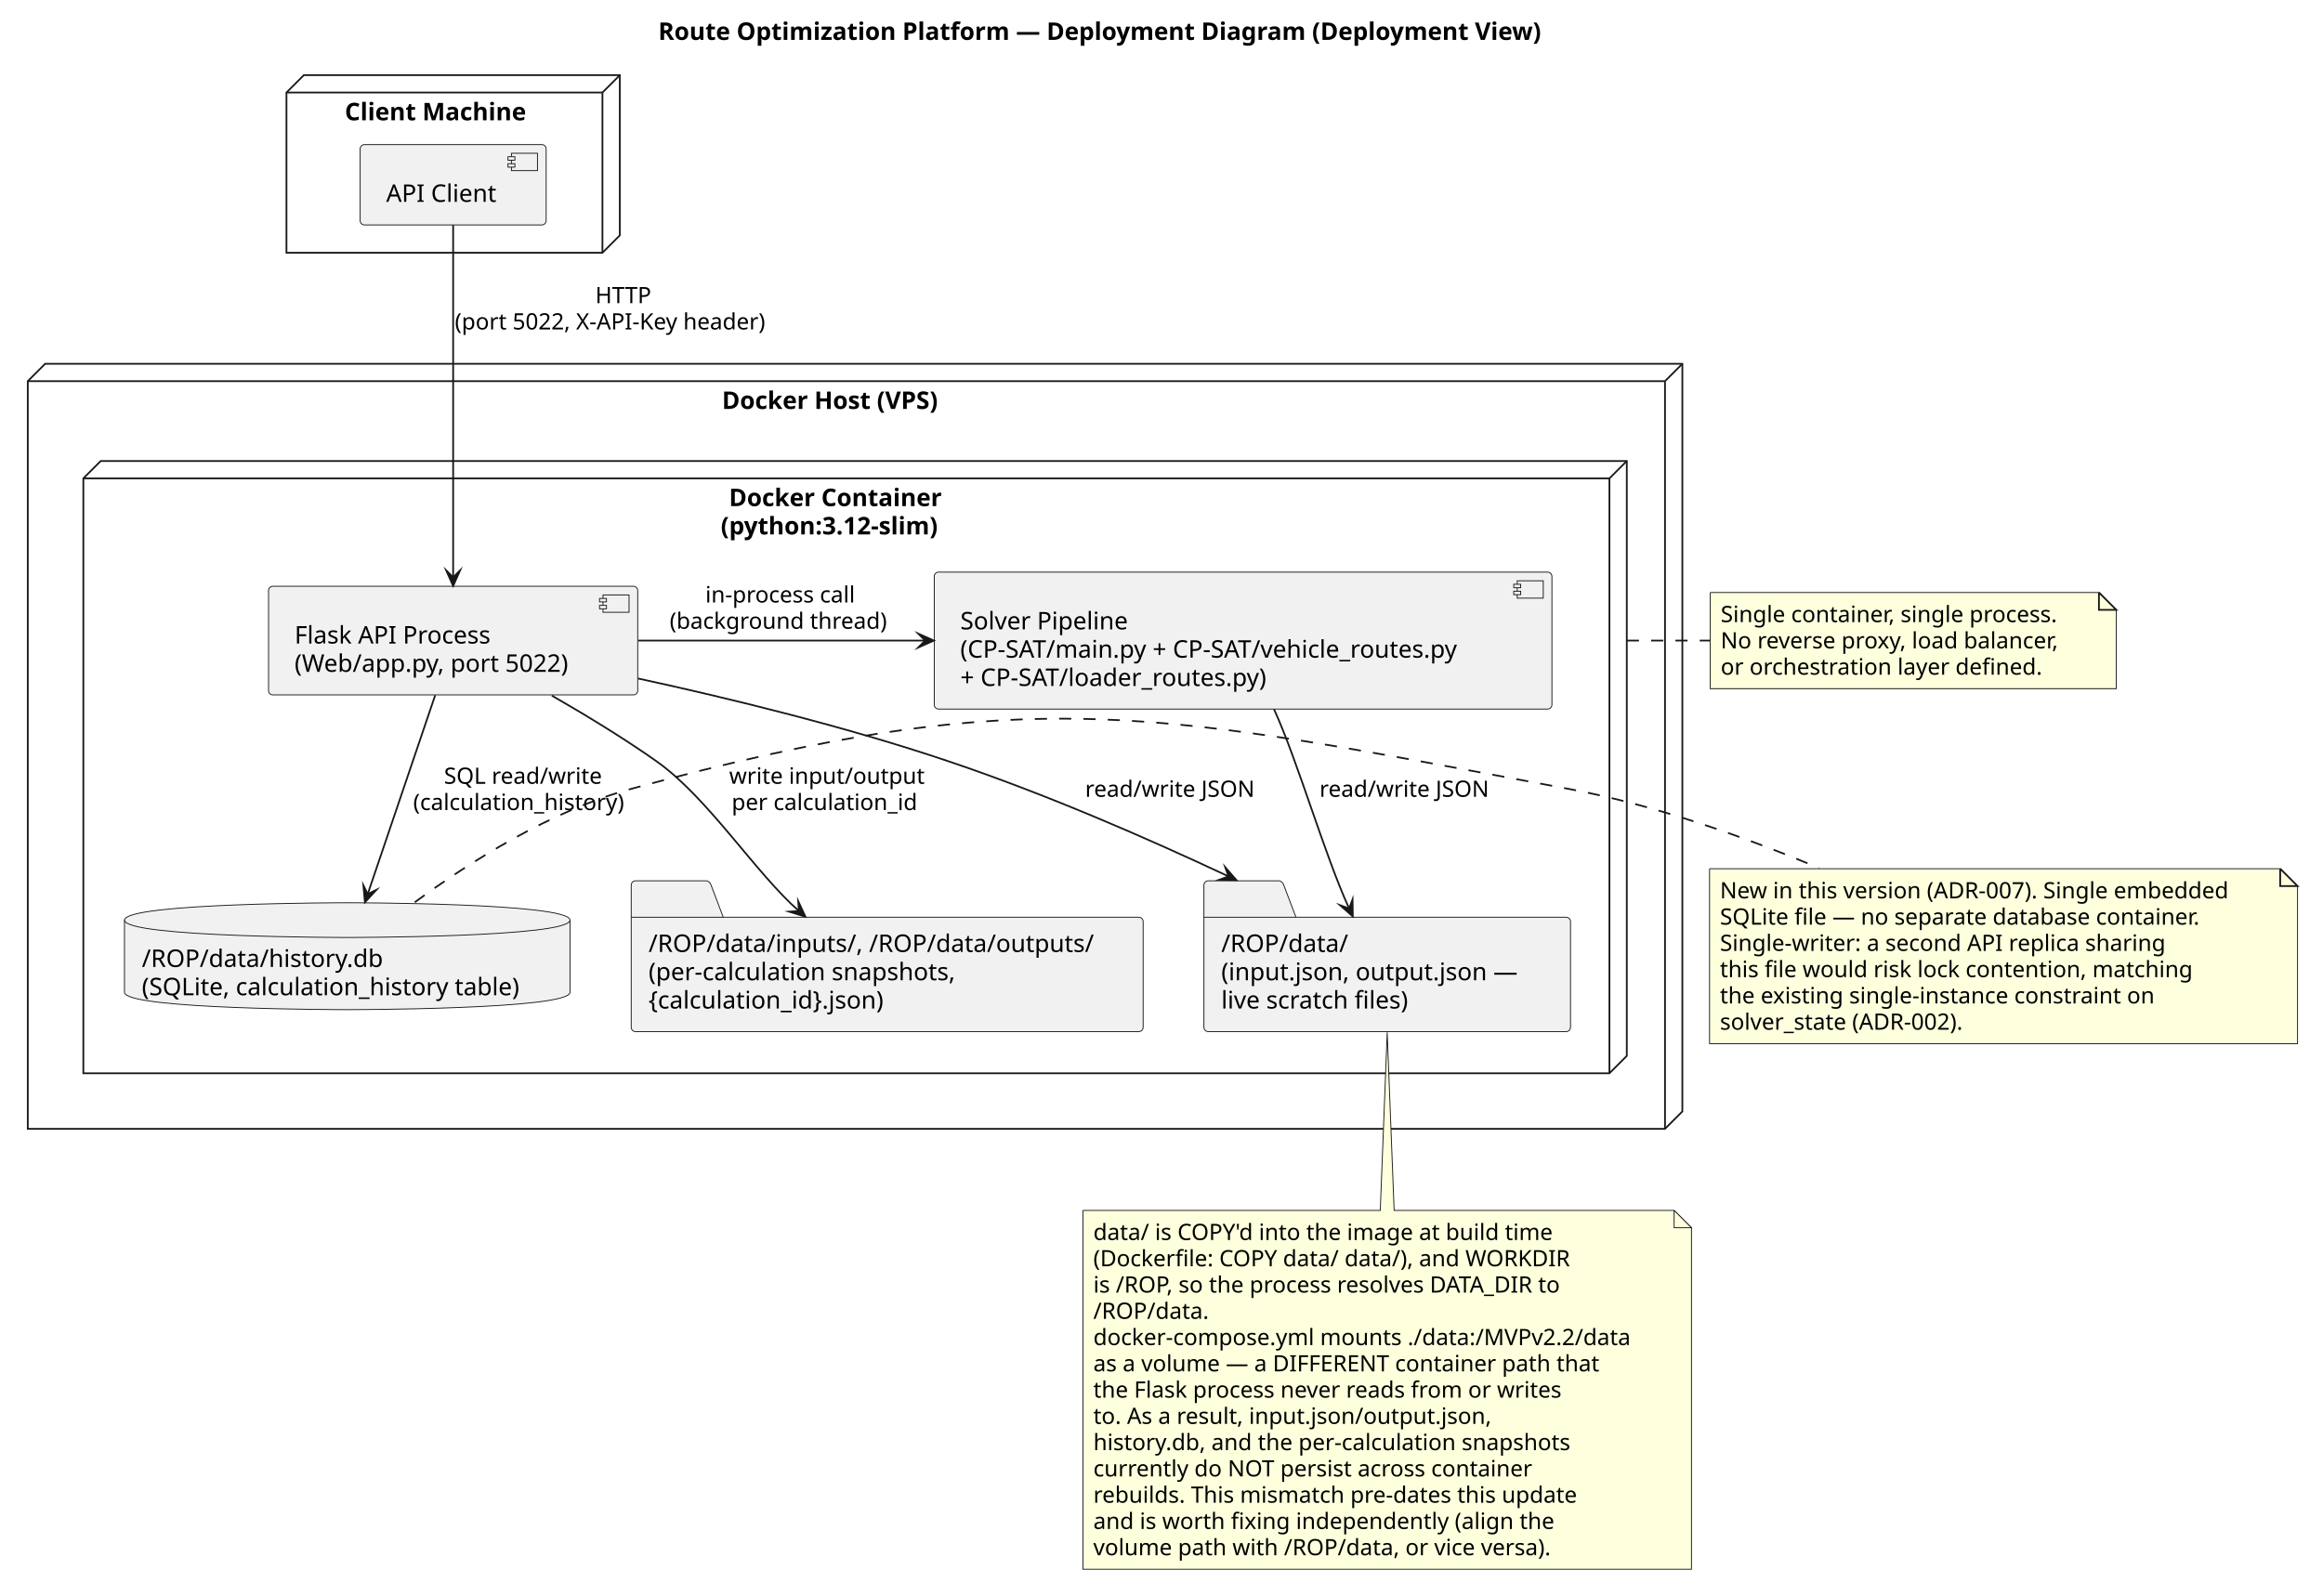
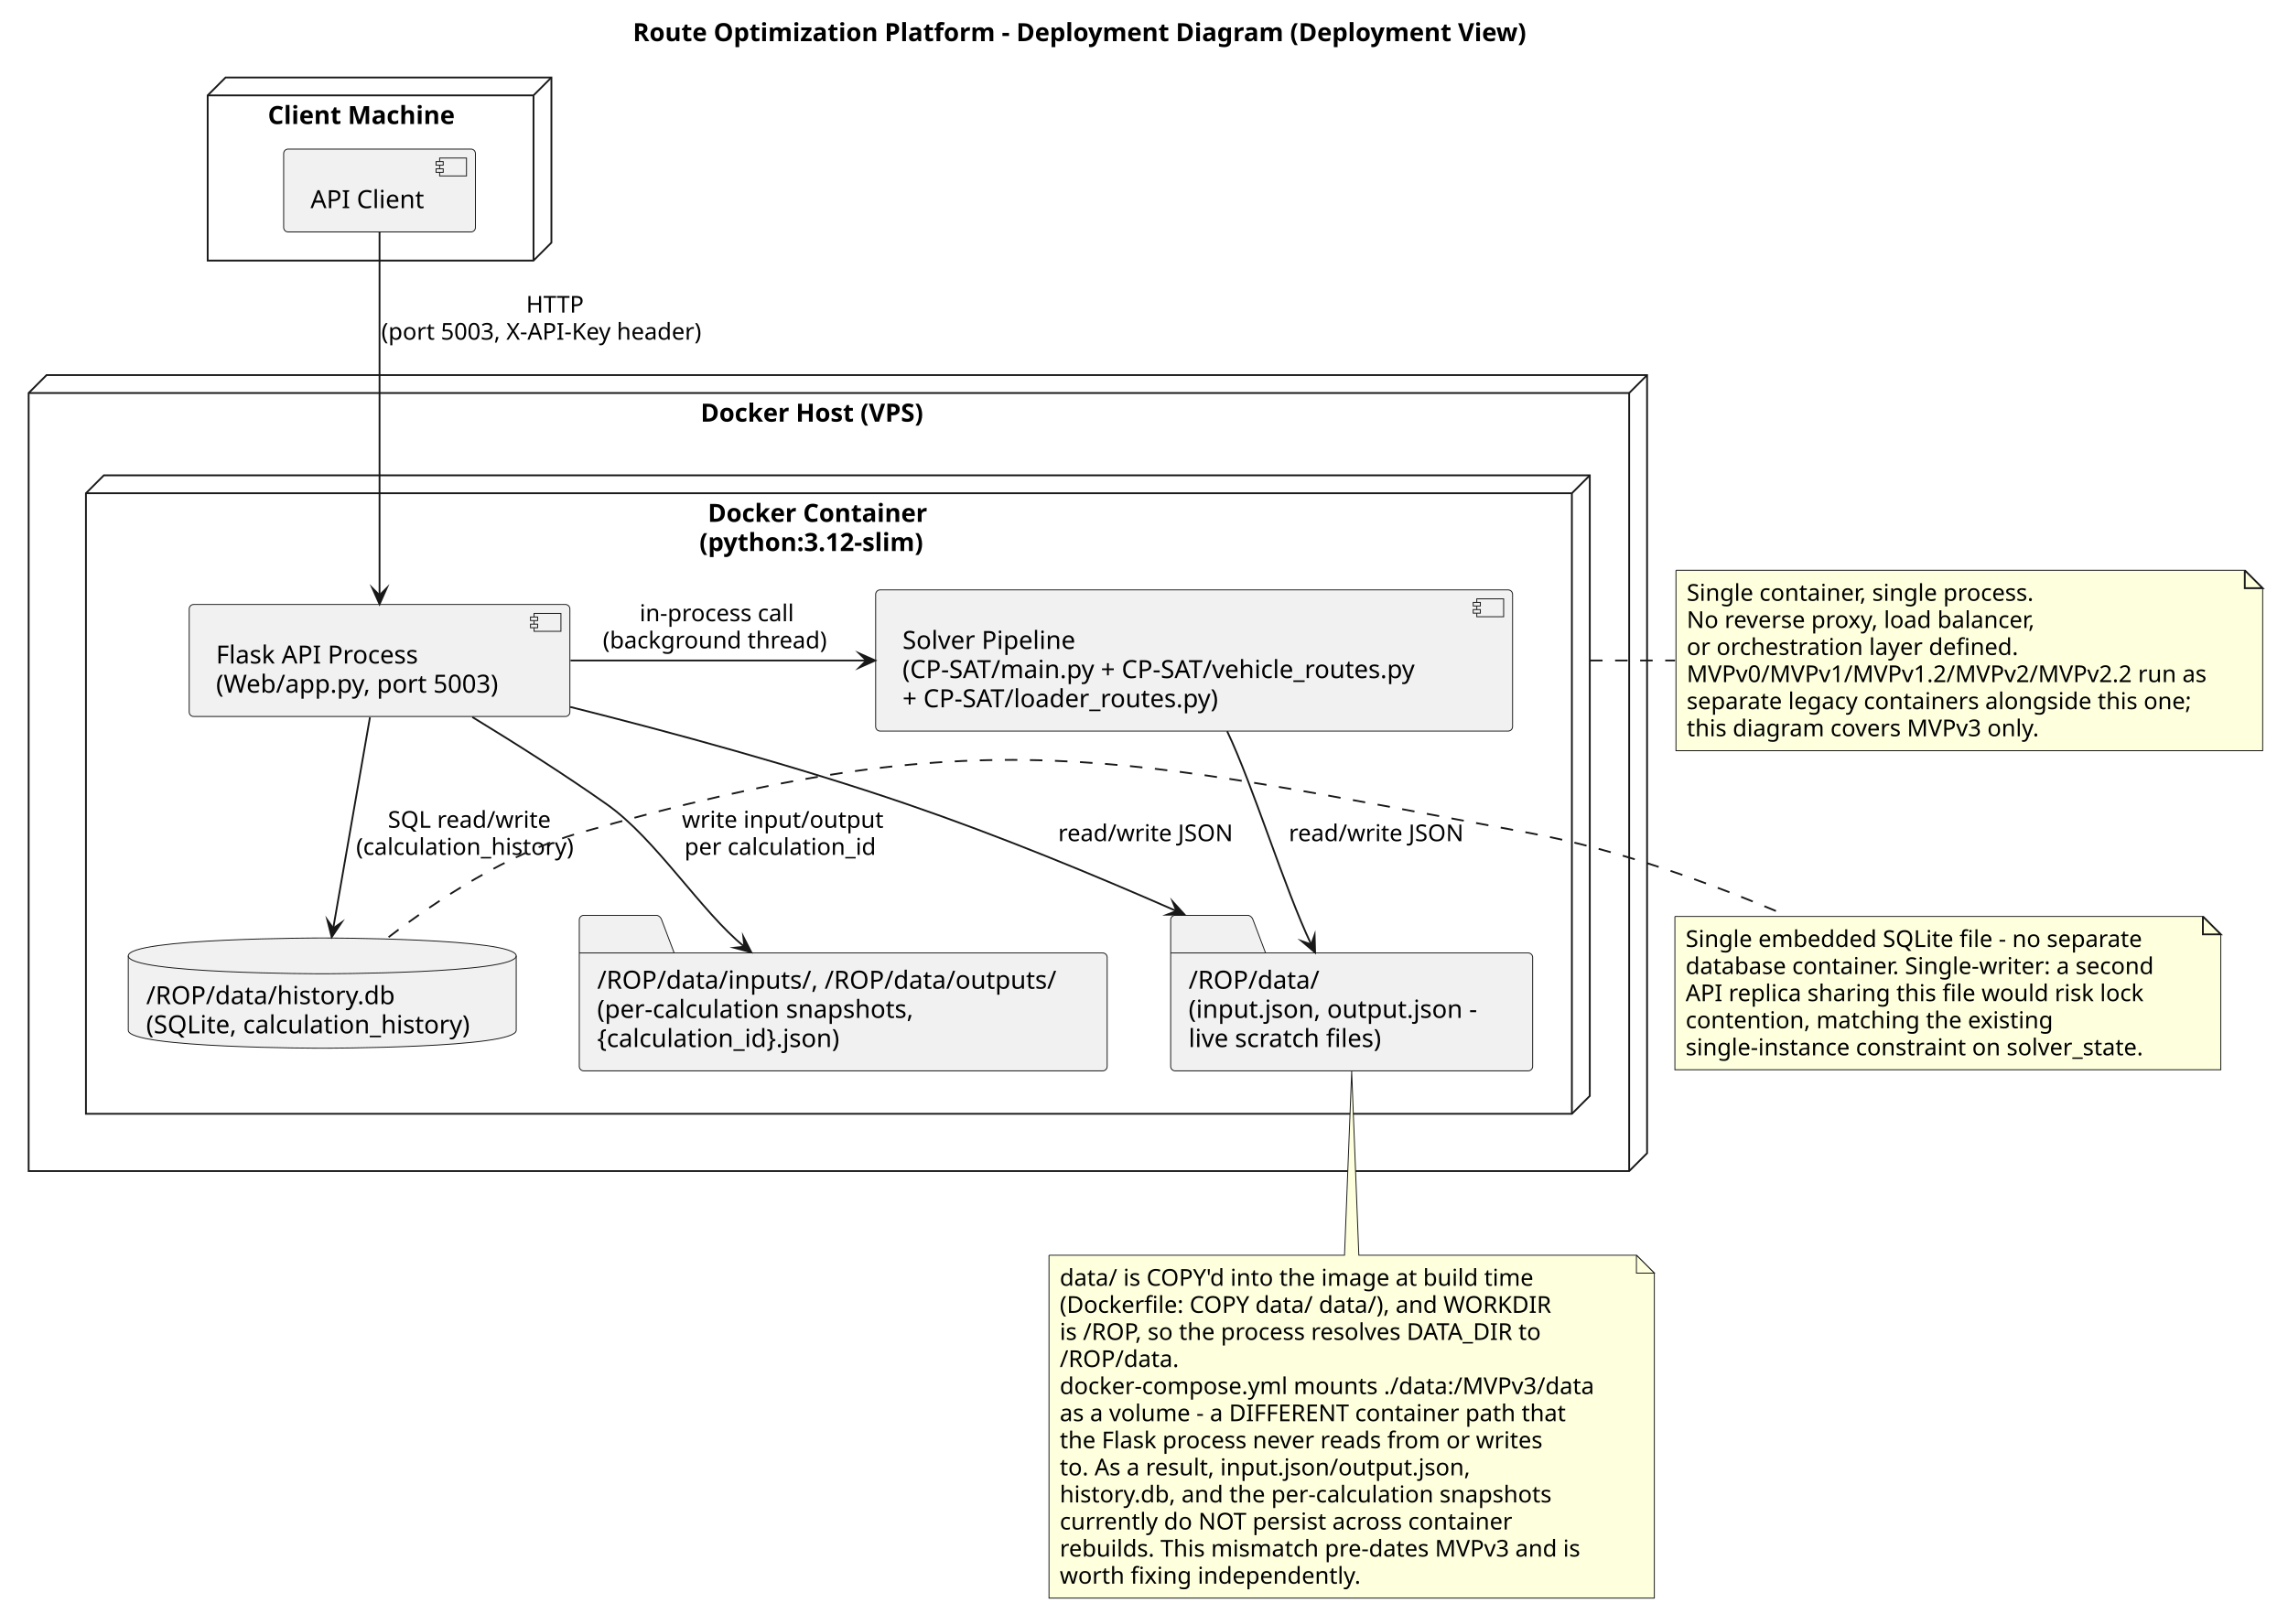
- <svg xmlns="http://www.w3.org/2000/svg" version="1.1" data-diagram-type="DESCRIPTION" style="width:1338px;height:919px;background:#FFFFFF;" width="1338px" height="919px" viewBox="0 0 1338 919" zoomAndPan="magnify" preserveAspectRatio="none" contentStyleType="text/css">
+ <svg xmlns="http://www.w3.org/2000/svg" contentStyleType="text/css" data-diagram-type="DESCRIPTION" height="907px" preserveAspectRatio="none" style="width:1278px;height:907px;background:#FFFFFF;" version="1.1" viewBox="0 0 1278 907" width="1278px" zoomAndPan="magnify">
  <defs />
-   <g font-family="sans-serif" lengthAdjust="spacing">
+   <g>
    <g class="title" data-source-line="1">
-       <text x="379.132" y="22.995" fill="#000" font-size="14" textLength="573.077" font-weight="700">Route Optimization Platform — Deployment Diagram (Deployment View)</text>
+       <text fill="#000000" font-family="sans-serif" font-size="14" font-weight="700" lengthAdjust="spacing" textLength="564.888" x="353.486" y="22.995">Route Optimization Platform - Deployment Diagram (Deployment View)</text>
    </g>
-     <g class="cluster" data-qualified-name="ClientNode" id="ent0001" data-source-line="3">
-       <polygon points="165,53.297,175,43.297,357,43.297,357,135.597,347,145.597,165,145.597,165,53.297" fill="none" style="stroke:#181818;stroke-width:1;stroke-linejoin:miter;stroke-miterlimit:10;" />
-       <line x1="347" y1="53.297" x2="357" y2="43.297" style="stroke:#181818;stroke-width:1;" />
-       <line x1="165" y1="53.297" x2="347" y2="53.297" style="stroke:#181818;stroke-width:1;" />
-       <line x1="347" y1="53.297" x2="347" y2="145.597" style="stroke:#181818;stroke-width:1;" />
-       <text x="198.597" y="69.292" fill="#000" font-size="14" textLength="116.806" font-weight="700">Client Machine</text>
+     <g class="cluster" data-qualified-name="ClientNode" data-source-line="3" id="ent0001">
+       <polygon fill="none" points="116,53.297,126,43.297,308,43.297,308,135.587,298,145.587,116,145.587,116,53.297" style="stroke:#181818;stroke-width:1;stroke-linejoin:miter;stroke-miterlimit:10;" />
+       <line style="stroke:#181818;stroke-width:1;" x1="298" x2="308" y1="53.297" y2="43.297" />
+       <line style="stroke:#181818;stroke-width:1;" x1="116" x2="298" y1="53.297" y2="53.297" />
+       <line style="stroke:#181818;stroke-width:1;" x1="298" x2="298" y1="53.297" y2="145.587" />
+       <text fill="#000000" font-family="sans-serif" font-size="14" font-weight="700" lengthAdjust="spacing" textLength="116.806" x="149.597" y="69.292">Client Machine</text>
    </g>
-     <g class="cluster" data-qualified-name="Host" id="ent0003" data-source-line="7">
-       <polygon points="16,219.597,26,209.597,969,209.597,969,640.327,959,650.327,16,650.327,16,219.597" fill="none" style="stroke:#181818;stroke-width:1;stroke-linejoin:miter;stroke-miterlimit:10;" />
-       <line x1="959" y1="219.597" x2="969" y2="209.597" style="stroke:#181818;stroke-width:1;" />
-       <line x1="16" y1="219.597" x2="959" y2="219.597" style="stroke:#181818;stroke-width:1;" />
-       <line x1="959" y1="219.597" x2="959" y2="650.327" style="stroke:#181818;stroke-width:1;" />
-       <text x="415.834" y="235.592" fill="#000" font-size="14" textLength="145.332" font-weight="700">Docker Host (VPS)</text>
+     <g class="cluster" data-qualified-name="Host" data-source-line="7" id="ent0003">
+       <polygon fill="none" points="16,219.587,26,209.587,920,209.587,920,644.327,910,654.327,16,654.327,16,219.587" style="stroke:#181818;stroke-width:1;stroke-linejoin:miter;stroke-miterlimit:10;" />
+       <line style="stroke:#181818;stroke-width:1;" x1="910" x2="920" y1="219.587" y2="209.587" />
+       <line style="stroke:#181818;stroke-width:1;" x1="16" x2="910" y1="219.587" y2="219.587" />
+       <line style="stroke:#181818;stroke-width:1;" x1="910" x2="910" y1="219.587" y2="654.327" />
+       <text fill="#000000" font-family="sans-serif" font-size="14" font-weight="700" lengthAdjust="spacing" textLength="145.332" x="391.334" y="235.582">Docker Host (VPS)</text>
    </g>
-     <g class="cluster" data-qualified-name="Host.Container" id="ent0004" data-source-line="8">
-       <polygon points="48,275.597,58,265.597,937,265.597,937,608.327,927,618.327,48,618.327,48,275.597" fill="none" style="stroke:#181818;stroke-width:1;stroke-linejoin:miter;stroke-miterlimit:10;" />
-       <line x1="927" y1="275.597" x2="937" y2="265.597" style="stroke:#181818;stroke-width:1;" />
-       <line x1="48" y1="275.597" x2="927" y2="275.597" style="stroke:#181818;stroke-width:1;" />
-       <line x1="927" y1="275.597" x2="927" y2="618.327" style="stroke:#181818;stroke-width:1;" />
-       <text x="419.857" y="291.592" fill="#000" font-size="14" textLength="137.286" font-weight="700">Docker Container</text>
-       <text x="415.171" y="307.889" fill="#000" font-size="14" textLength="146.658" font-weight="700">(python:3.12-slim)</text>
+     <g class="cluster" data-qualified-name="Host.Container" data-source-line="8" id="ent0004">
+       <polygon fill="none" points="48,275.587,58,265.587,888,265.587,888,612.327,878,622.327,48,622.327,48,275.587" style="stroke:#181818;stroke-width:1;stroke-linejoin:miter;stroke-miterlimit:10;" />
+       <line style="stroke:#181818;stroke-width:1;" x1="878" x2="888" y1="275.587" y2="265.587" />
+       <line style="stroke:#181818;stroke-width:1;" x1="48" x2="878" y1="275.587" y2="275.587" />
+       <line style="stroke:#181818;stroke-width:1;" x1="878" x2="878" y1="275.587" y2="622.327" />
+       <text fill="#000000" font-family="sans-serif" font-size="14" font-weight="700" lengthAdjust="spacing" textLength="137.286" x="395.357" y="291.582">Docker Container</text>
+       <text fill="#000000" font-family="sans-serif" font-size="14" font-weight="700" lengthAdjust="spacing" textLength="146.658" x="390.671" y="307.879">(python:3.12-slim)</text>
    </g>
-     <g class="entity" data-qualified-name="ClientNode.Client" id="ent0002" data-source-line="4">
-       <rect x="207.44" y="83.297" width="107.129" height="46.297" fill="#F1F1F1" style="stroke:#181818;stroke-width:0.5;" rx="2.5" ry="2.5" />
-       <rect x="294.569" y="88.297" width="15" height="10" fill="#F1F1F1" style="stroke:#181818;stroke-width:0.5;" />
-       <rect x="292.569" y="90.297" width="4" height="2" fill="#F1F1F1" style="stroke:#181818;stroke-width:0.5;" />
-       <rect x="292.569" y="94.297" width="4" height="2" fill="#F1F1F1" style="stroke:#181818;stroke-width:0.5;" />
-       <text x="222.44" y="116.292" fill="#000" font-size="14" textLength="67.129">API Client</text>
+     <g class="entity" data-qualified-name="ClientNode.Client" data-source-line="4" id="ent0002">
+       <rect fill="#F1F1F1" height="46.297" rx="2.5" ry="2.5" style="stroke:#181818;stroke-width:0.5;" width="107.129" x="158.44" y="83.297" />
+       <rect fill="#F1F1F1" height="10" style="stroke:#181818;stroke-width:0.5;" width="15" x="245.569" y="88.297" />
+       <rect fill="#F1F1F1" height="2" style="stroke:#181818;stroke-width:0.5;" width="4" x="243.569" y="90.297" />
+       <rect fill="#F1F1F1" height="2" style="stroke:#181818;stroke-width:0.5;" width="4" x="243.569" y="94.297" />
+       <text fill="#000000" font-family="sans-serif" font-size="14" lengthAdjust="spacing" textLength="67.129" x="173.44" y="116.292">API Client</text>
    </g>
-     <g class="entity" data-qualified-name="Host.Container.API" id="ent0005" data-source-line="9">
-       <rect x="154.68" y="337.747" width="212.635" height="62.594" fill="#F1F1F1" style="stroke:#181818;stroke-width:0.5;" rx="2.5" ry="2.5" />
-       <rect x="347.315" y="342.747" width="15" height="10" fill="#F1F1F1" style="stroke:#181818;stroke-width:0.5;" />
-       <rect x="345.315" y="344.747" width="4" height="2" fill="#F1F1F1" style="stroke:#181818;stroke-width:0.5;" />
-       <rect x="345.315" y="348.747" width="4" height="2" fill="#F1F1F1" style="stroke:#181818;stroke-width:0.5;" />
-       <text x="169.68" y="370.742" fill="#000" font-size="14" textLength="120.634">Flask API Process</text>
-       <text x="169.68" y="387.039" fill="#000" font-size="14" textLength="172.635">(Web/app.py, port 5022)</text>
+     <g class="entity" data-qualified-name="Host.Container.API" data-source-line="9" id="ent0005">
+       <rect fill="#F1F1F1" height="62.594" rx="2.5" ry="2.5" style="stroke:#181818;stroke-width:0.5;" width="212.635" x="105.68" y="337.737" />
+       <rect fill="#F1F1F1" height="10" style="stroke:#181818;stroke-width:0.5;" width="15" x="298.315" y="342.737" />
+       <rect fill="#F1F1F1" height="2" style="stroke:#181818;stroke-width:0.5;" width="4" x="296.315" y="344.737" />
+       <rect fill="#F1F1F1" height="2" style="stroke:#181818;stroke-width:0.5;" width="4" x="296.315" y="348.737" />
+       <text fill="#000000" font-family="sans-serif" font-size="14" lengthAdjust="spacing" textLength="120.634" x="120.68" y="370.732">Flask API Process</text>
+       <text fill="#000000" font-family="sans-serif" font-size="14" lengthAdjust="spacing" textLength="172.635" x="120.68" y="387.029">(Web/app.py, port 5003)</text>
    </g>
-     <g class="entity" data-qualified-name="Host.Container.Pipeline" id="ent0006" data-source-line="10">
-       <rect x="538.11" y="329.597" width="355.772" height="78.891" fill="#F1F1F1" style="stroke:#181818;stroke-width:0.5;" rx="2.5" ry="2.5" />
-       <rect x="873.882" y="334.597" width="15" height="10" fill="#F1F1F1" style="stroke:#181818;stroke-width:0.5;" />
-       <rect x="871.882" y="336.597" width="4" height="2" fill="#F1F1F1" style="stroke:#181818;stroke-width:0.5;" />
-       <rect x="871.882" y="340.597" width="4" height="2" fill="#F1F1F1" style="stroke:#181818;stroke-width:0.5;" />
-       <text x="553.11" y="362.592" fill="#000" font-size="14" textLength="103.544">Solver Pipeline</text>
-       <text x="553.11" y="378.889" fill="#000" font-size="14" textLength="315.772">(CP-SAT/main.py + CP-SAT/vehicle_routes.py</text>
-       <text x="553.11" y="395.186" fill="#000" font-size="14" textLength="194.147">+ CP-SAT/loader_routes.py)</text>
+     <g class="entity" data-qualified-name="Host.Container.Pipeline" data-source-line="10" id="ent0006">
+       <rect fill="#F1F1F1" height="78.891" rx="2.5" ry="2.5" style="stroke:#181818;stroke-width:0.5;" width="355.772" x="489.11" y="329.587" />
+       <rect fill="#F1F1F1" height="10" style="stroke:#181818;stroke-width:0.5;" width="15" x="824.883" y="334.587" />
+       <rect fill="#F1F1F1" height="2" style="stroke:#181818;stroke-width:0.5;" width="4" x="822.883" y="336.587" />
+       <rect fill="#F1F1F1" height="2" style="stroke:#181818;stroke-width:0.5;" width="4" x="822.883" y="340.587" />
+       <text fill="#000000" font-family="sans-serif" font-size="14" lengthAdjust="spacing" textLength="103.544" x="504.11" y="362.582">Solver Pipeline</text>
+       <text fill="#000000" font-family="sans-serif" font-size="14" lengthAdjust="spacing" textLength="315.772" x="504.11" y="378.879">(CP-SAT/main.py + CP-SAT/vehicle_routes.py</text>
+       <text fill="#000000" font-family="sans-serif" font-size="14" lengthAdjust="spacing" textLength="194.148" x="504.11" y="395.176">+ CP-SAT/loader_routes.py)</text>
    </g>
-     <g class="entity" data-qualified-name="Host.Container.DataDir" id="ent0007" data-source-line="11">
-       <path d="M695.93,507.437 L736.93,507.437 A3.75,3.75 0 0 1 739.43,509.937 L746.43,528.437 L902.076,528.437 A2.5,2.5 0 0 1 904.576,530.937 L904.576,591.828 A2.5,2.5 0 0 1 902.076,594.328 L695.93,594.328 A2.5,2.5 0 0 1 693.43,591.828 L693.43,509.937 A2.5,2.5 0 0 1 695.93,507.437" style="stroke:#181818;stroke-width:0.5;" fill="#F1F1F1" />
-       <line x1="693.43" y1="528.437" x2="746.43" y2="528.437" style="stroke:#181818;stroke-width:0.5;" />
-       <text x="703.43" y="548.432" fill="#000" font-size="14" textLength="74.874">/ROP/data/</text>
-       <text x="703.43" y="564.729" fill="#000" font-size="14" textLength="181.146">(input.json, output.json —</text>
-       <text x="703.43" y="581.026" fill="#000" font-size="14" textLength="119.041">live scratch files)</text>
+     <g class="entity" data-qualified-name="Host.Container.DataDir" data-source-line="11" id="ent0007">
+       <path d="M656.4,511.437 L697.4,511.437 A3.75,3.75 0 0 1 699.9,513.937 L706.9,532.437 L853.597,532.437 A2.5,2.5 0 0 1 856.097,534.937 L856.097,595.827 A2.5,2.5 0 0 1 853.597,598.327 L656.4,598.327 A2.5,2.5 0 0 1 653.9,595.827 L653.9,513.937 A2.5,2.5 0 0 1 656.4,511.437" fill="#F1F1F1" style="stroke:#181818;stroke-width:0.5;" />
+       <line style="stroke:#181818;stroke-width:0.5;" x1="653.9" x2="706.9" y1="532.437" y2="532.437" />
+       <text fill="#000000" font-family="sans-serif" font-size="14" lengthAdjust="spacing" textLength="74.874" x="663.9" y="552.432">/ROP/data/</text>
+       <text fill="#000000" font-family="sans-serif" font-size="14" lengthAdjust="spacing" textLength="172.197" x="663.9" y="568.729">(input.json, output.json -</text>
+       <text fill="#000000" font-family="sans-serif" font-size="14" lengthAdjust="spacing" textLength="119.041" x="663.9" y="585.026">live scratch files)</text>
    </g>
-     <g class="entity" data-qualified-name="Host.Container.Snapshots" id="ent0008" data-source-line="12">
-       <path d="M366.07,507.437 L407.07,507.437 A3.75,3.75 0 0 1 409.57,509.937 L416.57,528.437 L655.928,528.437 A2.5,2.5 0 0 1 658.428,530.937 L658.428,591.828 A2.5,2.5 0 0 1 655.928,594.328 L366.07,594.328 A2.5,2.5 0 0 1 363.57,591.828 L363.57,509.937 A2.5,2.5 0 0 1 366.07,507.437" style="stroke:#181818;stroke-width:0.5;" fill="#F1F1F1" />
-       <line x1="363.57" y1="528.437" x2="416.57" y2="528.437" style="stroke:#181818;stroke-width:0.5;" />
-       <text x="373.57" y="548.432" fill="#000" font-size="14" textLength="264.858">/ROP/data/inputs/, /ROP/data/outputs/</text>
-       <text x="373.57" y="564.729" fill="#000" font-size="14" textLength="189.841">(per-calculation snapshots,</text>
-       <text x="373.57" y="581.026" fill="#000" font-size="14" textLength="152.147">{calculation_id}.json)</text>
+     <g class="entity" data-qualified-name="Host.Container.Snapshots" data-source-line="12" id="ent0008">
+       <path d="M326.07,511.437 L367.07,511.437 A3.75,3.75 0 0 1 369.57,513.937 L376.57,532.437 L615.928,532.437 A2.5,2.5 0 0 1 618.428,534.937 L618.428,595.827 A2.5,2.5 0 0 1 615.928,598.327 L326.07,598.327 A2.5,2.5 0 0 1 323.57,595.827 L323.57,513.937 A2.5,2.5 0 0 1 326.07,511.437" fill="#F1F1F1" style="stroke:#181818;stroke-width:0.5;" />
+       <line style="stroke:#181818;stroke-width:0.5;" x1="323.57" x2="376.57" y1="532.437" y2="532.437" />
+       <text fill="#000000" font-family="sans-serif" font-size="14" lengthAdjust="spacing" textLength="264.858" x="333.57" y="552.432">/ROP/data/inputs/, /ROP/data/outputs/</text>
+       <text fill="#000000" font-family="sans-serif" font-size="14" lengthAdjust="spacing" textLength="189.841" x="333.57" y="568.729">(per-calculation snapshots,</text>
+       <text fill="#000000" font-family="sans-serif" font-size="14" lengthAdjust="spacing" textLength="152.148" x="333.57" y="585.026">{calculation_id}.json)</text>
    </g>
-     <g class="entity" data-qualified-name="Host.Container.HistoryDB" id="ent0009" data-source-line="13">
-       <path d="M71.7,530.087 C71.7,520.087 200.003,520.087 200.003,520.087 C200.003,520.087 328.305,520.087 328.305,530.087 L328.305,571.681 C328.305,581.681 200.003,581.681 200.003,581.681 C200.003,581.681 71.7,581.681 71.7,571.681 L71.7,530.087" style="stroke:#181818;stroke-width:0.5;" fill="#F1F1F1" />
-       <path d="M71.7,530.087 C71.7,540.087 200.003,540.087 200.003,540.087 C200.003,540.087 328.305,540.087 328.305,530.087" style="stroke:#181818;stroke-width:0.5;" fill="none" />
-       <text x="81.7" y="557.082" fill="#000" font-size="14" textLength="145.25">/ROP/data/history.db</text>
-       <text x="81.7" y="573.379" fill="#000" font-size="14" textLength="236.605">(SQLite, calculation_history table)</text>
+     <g class="entity" data-qualified-name="Host.Container.HistoryDB" data-source-line="13" id="ent0009">
+       <path d="M71.65,534.077 C71.65,524.077 179.999,524.077 179.999,524.077 C179.999,524.077 288.347,524.077 288.347,534.077 L288.347,575.671 C288.347,585.671 179.999,585.671 179.999,585.671 C179.999,585.671 71.65,585.671 71.65,575.671 L71.65,534.077" fill="#F1F1F1" style="stroke:#181818;stroke-width:0.5;" />
+       <path d="M71.65,534.077 C71.65,544.077 179.999,544.077 179.999,544.077 C179.999,544.077 288.347,544.077 288.347,534.077" fill="none" style="stroke:#181818;stroke-width:0.5;" />
+       <text fill="#000000" font-family="sans-serif" font-size="14" lengthAdjust="spacing" textLength="145.25" x="81.65" y="561.072">/ROP/data/history.db</text>
+       <text fill="#000000" font-family="sans-serif" font-size="14" lengthAdjust="spacing" textLength="196.697" x="81.65" y="577.369">(SQLite, calculation_history)</text>
    </g>
-     <g class="entity" data-qualified-name="GMN16" id="ent0017" data-source-line="25">
-       <path d="M623.74,697.327 L623.74,904.053 A0,0 0 0 0 623.74,904.053 L974.26,904.053 A0,0 0 0 0 974.26,904.053 L974.26,707.327 L964.26,697.327 L803,697.327 L799,594.767 L795,697.327 L623.74,697.327 A0,0 0 0 0 623.74,697.327" style="stroke:#181818;stroke-width:0.5;" fill="#FEFFDD" />
-       <path d="M964.26,697.327 L964.26,707.327 L974.26,707.327 L964.26,697.327" style="stroke:#181818;stroke-width:0.5;" fill="#FEFFDD" />
-       <text x="629.74" y="714.394" fill="#000" font-size="13" textLength="285.149">data/ is COPY'd into the image at build time</text>
-       <text x="629.74" y="729.527" fill="#000" font-size="13" textLength="295.49">(Dockerfile: COPY data/ data/), and WORKDIR</text>
-       <text x="629.74" y="744.659" fill="#000" font-size="13" textLength="293.541">is /ROP, so the process resolves DATA_DIR to</text>
-       <text x="629.74" y="759.792" fill="#000" font-size="13" textLength="69.278">/ROP/data.</text>
-       <text x="629.74" y="774.925" fill="#000" font-size="13" textLength="329.52">docker-compose.yml mounts ./data:/MVPv2.2/data</text>
-       <text x="629.74" y="790.058" fill="#000" font-size="13" textLength="314.368">as a volume — a DIFFERENT container path that</text>
-       <text x="629.74" y="805.191" fill="#000" font-size="13" textLength="290.761">the Flask process never reads from or writes</text>
-       <text x="629.74" y="820.323" fill="#000" font-size="13" textLength="244.791">to. As a result, input.json/output.json,</text>
-       <text x="629.74" y="835.456" fill="#000" font-size="13" textLength="294.747">history.db, and the per-calculation snapshots</text>
-       <text x="629.74" y="850.589" fill="#000" font-size="13" textLength="270.886">currently do NOT persist across container</text>
-       <text x="629.74" y="865.722" fill="#000" font-size="13" textLength="299.501">rebuilds. This mismatch pre-dates this update</text>
-       <text x="629.74" y="880.855" fill="#000" font-size="13" textLength="284.458">and is worth fixing independently (align the</text>
-       <text x="629.74" y="895.988" fill="#000" font-size="13" textLength="284.096">volume path with /ROP/data, or vice versa).</text>
+     <g class="entity" data-qualified-name="GMN16" data-source-line="25" id="ent0017">
+       <path d="M585.94,701.327 L585.94,892.921 A0,0 0 0 0 585.94,892.921 L924.056,892.921 A0,0 0 0 0 924.056,892.921 L924.056,711.327 L914.056,701.327 L759,701.327 L755,598.547 L751,701.327 L585.94,701.327 A0,0 0 0 0 585.94,701.327" fill="#FEFFDD" style="stroke:#181818;stroke-width:0.5;" />
+       <path d="M914.056,701.327 L914.056,711.327 L924.056,711.327 L914.056,701.327" fill="#FEFFDD" style="stroke:#181818;stroke-width:0.5;" />
+       <text fill="#000000" font-family="sans-serif" font-size="13" lengthAdjust="spacing" textLength="285.149" x="591.94" y="718.394">data/ is COPY'd into the image at build time</text>
+       <text fill="#000000" font-family="sans-serif" font-size="13" lengthAdjust="spacing" textLength="295.49" x="591.94" y="733.527">(Dockerfile: COPY data/ data/), and WORKDIR</text>
+       <text fill="#000000" font-family="sans-serif" font-size="13" lengthAdjust="spacing" textLength="293.541" x="591.94" y="748.659">is /ROP, so the process resolves DATA_DIR to</text>
+       <text fill="#000000" font-family="sans-serif" font-size="13" lengthAdjust="spacing" textLength="69.278" x="591.94" y="763.792">/ROP/data.</text>
+       <text fill="#000000" font-family="sans-serif" font-size="13" lengthAdjust="spacing" textLength="317.116" x="591.94" y="778.925">docker-compose.yml mounts ./data:/MVPv3/data</text>
+       <text fill="#000000" font-family="sans-serif" font-size="13" lengthAdjust="spacing" textLength="306.059" x="591.94" y="794.058">as a volume - a DIFFERENT container path that</text>
+       <text fill="#000000" font-family="sans-serif" font-size="13" lengthAdjust="spacing" textLength="290.761" x="591.94" y="809.191">the Flask process never reads from or writes</text>
+       <text fill="#000000" font-family="sans-serif" font-size="13" lengthAdjust="spacing" textLength="244.791" x="591.94" y="824.323">to. As a result, input.json/output.json,</text>
+       <text fill="#000000" font-family="sans-serif" font-size="13" lengthAdjust="spacing" textLength="294.747" x="591.94" y="839.456">history.db, and the per-calculation snapshots</text>
+       <text fill="#000000" font-family="sans-serif" font-size="13" lengthAdjust="spacing" textLength="270.886" x="591.94" y="854.589">currently do NOT persist across container</text>
+       <text fill="#000000" font-family="sans-serif" font-size="13" lengthAdjust="spacing" textLength="312.863" x="591.94" y="869.722">rebuilds. This mismatch pre-dates MVPv3 and is</text>
+       <text fill="#000000" font-family="sans-serif" font-size="13" lengthAdjust="spacing" textLength="179.131" x="591.94" y="884.855">worth fixing independently.</text>
    </g>
-     <g class="entity" data-qualified-name="GMN19" id="ent0020" data-source-line="41">
-       <path d="M984.66,500.487 L984.66,601.284 L1323.341,601.284 L1323.341,510.487 L1313.341,500.487 L984.66,500.487" style="stroke:#181818;stroke-width:0.5;" fill="#FEFFDD" />
-       <path d="M1313.341,500.487 L1313.341,510.487 L1323.341,510.487 L1313.341,500.487" style="stroke:#181818;stroke-width:1;" fill="#FEFFDD" />
-       <text x="990.66" y="517.554" fill="#000" font-size="13" textLength="317.681">New in this version (ADR-007). Single embedded</text>
-       <text x="990.66" y="532.687" fill="#000" font-size="13" textLength="299.616">SQLite file — no separate database container.</text>
-       <text x="990.66" y="547.819" fill="#000" font-size="13" textLength="274.98">Single-writer: a second API replica sharing</text>
-       <text x="990.66" y="562.952" fill="#000" font-size="13" textLength="291.427">this file would risk lock contention, matching</text>
-       <text x="990.66" y="578.085" fill="#000" font-size="13" textLength="269.052">the existing single-instance constraint on</text>
-       <text x="990.66" y="593.218" fill="#000" font-size="13" textLength="154.654">solver_state (ADR-002).</text>
+     <g class="entity" data-qualified-name="GMN19" data-source-line="40" id="ent0020">
+       <path d="M935.54,512.047 L935.54,597.711 L1240.464,597.711 L1240.464,522.047 L1230.464,512.047 L935.54,512.047" fill="#FEFFDD" style="stroke:#181818;stroke-width:0.5;" />
+       <path d="M1230.464,512.047 L1230.464,522.047 L1240.464,522.047 L1230.464,512.047" fill="#FEFFDD" style="stroke:#181818;stroke-width:1;" />
+       <text fill="#000000" font-family="sans-serif" font-size="13" lengthAdjust="spacing" textLength="274.936" x="941.54" y="529.114">Single embedded SQLite file - no separate</text>
+       <text fill="#000000" font-family="sans-serif" font-size="13" lengthAdjust="spacing" textLength="283.924" x="941.54" y="544.247">database container. Single-writer: a second</text>
+       <text fill="#000000" font-family="sans-serif" font-size="13" lengthAdjust="spacing" textLength="273.559" x="941.54" y="559.379">API replica sharing this file would risk lock</text>
+       <text fill="#000000" font-family="sans-serif" font-size="13" lengthAdjust="spacing" textLength="219.934" x="941.54" y="574.512">contention, matching the existing</text>
+       <text fill="#000000" font-family="sans-serif" font-size="13" lengthAdjust="spacing" textLength="275.247" x="941.54" y="589.645">single-instance constraint on solver_state.</text>
    </g>
-     <g class="entity" data-qualified-name="GMN22" id="ent0023" data-source-line="50">
-       <path d="M985.07,341.347 L985.07,396.745 L1218.939,396.745 L1218.939,351.347 L1208.939,341.347 L985.07,341.347" style="stroke:#181818;stroke-width:0.5;" fill="#FEFFDD" />
-       <path d="M1208.939,341.347 L1208.939,351.347 L1218.939,351.347 L1208.939,341.347" style="stroke:#181818;stroke-width:1;" fill="#FEFFDD" />
-       <text x="991.07" y="358.414" fill="#000" font-size="13" textLength="210.952">Single container, single process.</text>
-       <text x="991.07" y="373.547" fill="#000" font-size="13" textLength="212.869">No reverse proxy, load balancer,</text>
-       <text x="991.07" y="388.679" fill="#000" font-size="13" textLength="198.136">or orchestration layer defined.</text>
+     <g class="entity" data-qualified-name="GMN22" data-source-line="48" id="ent0023">
+       <path d="M936.14,318.637 L936.14,419.434 L1263.859,419.434 L1263.859,328.637 L1253.859,318.637 L936.14,318.637" fill="#FEFFDD" style="stroke:#181818;stroke-width:0.5;" />
+       <path d="M1253.859,318.637 L1253.859,328.637 L1263.859,328.637 L1253.859,318.637" fill="#FEFFDD" style="stroke:#181818;stroke-width:1;" />
+       <text fill="#000000" font-family="sans-serif" font-size="13" lengthAdjust="spacing" textLength="210.952" x="942.14" y="335.704">Single container, single process.</text>
+       <text fill="#000000" font-family="sans-serif" font-size="13" lengthAdjust="spacing" textLength="212.869" x="942.14" y="350.837">No reverse proxy, load balancer,</text>
+       <text fill="#000000" font-family="sans-serif" font-size="13" lengthAdjust="spacing" textLength="198.136" x="942.14" y="365.969">or orchestration layer defined.</text>
+       <text fill="#000000" font-family="sans-serif" font-size="13" lengthAdjust="spacing" textLength="306.719" x="942.14" y="381.102">MVPv0/MVPv1/MVPv1.2/MVPv2/MVPv2.2 run as</text>
+       <text fill="#000000" font-family="sans-serif" font-size="13" lengthAdjust="spacing" textLength="304.046" x="942.14" y="396.235">separate legacy containers alongside this one;</text>
+       <text fill="#000000" font-family="sans-serif" font-size="13" lengthAdjust="spacing" textLength="212.761" x="942.14" y="411.368">this diagram covers MVPv3 only.</text>
    </g>
-     <g class="link" data-entity-1="ent0002" data-entity-2="ent0005" id="lnk10" data-source-line="17" data-link-type="dependency">
-       <path d="M261,129.667 C261,176.317 261,279.517 261,332.587" style="stroke:#181818;stroke-width:1;" fill="none" id="Client-to-API" />
-       <polygon points="261,337.587,265,328.587,261,332.587,257,328.587,261,337.587" fill="#181818" style="stroke:#181818;stroke-width:1;stroke-linejoin:miter;stroke-miterlimit:10;" />
-       <text x="342.888" y="174.664" fill="#000" font-size="13" textLength="33.497">HTTP</text>
-       <text x="262" y="189.797" fill="#000" font-size="13" textLength="195.273">(port 5022, X-API-Key header)</text>
+     <g class="link" data-entity-1="ent0002" data-entity-2="ent0005" data-link-type="dependency" data-source-line="17" id="lnk10">
+       <path d="M212,129.657 C212,176.307 212,279.507 212,332.577" fill="none" id="Client-to-API" style="stroke:#181818;stroke-width:1;" />
+       <polygon fill="#181818" points="212,337.577,216,328.577,212,332.577,208,328.577,212,337.577" style="stroke:#181818;stroke-width:1;stroke-linejoin:miter;stroke-miterlimit:10;" />
+       <text fill="#000000" font-family="sans-serif" font-size="13" lengthAdjust="spacing" textLength="33.497" x="293.888" y="174.654">HTTP</text>
+       <text fill="#000000" font-family="sans-serif" font-size="13" lengthAdjust="spacing" textLength="195.273" x="213" y="189.787">(port 5003, X-API-Key header)</text>
    </g>
-     <g class="link" data-entity-1="ent0005" data-entity-2="ent0006" id="lnk11" data-source-line="18" data-link-type="dependency">
-       <path d="M367.68,369.037 C418.37,369.037 475.34,369.037 532.88,369.037" style="stroke:#181818;stroke-width:1;" fill="none" id="API-to-Pipeline" />
-       <polygon points="537.88,369.037,528.88,365.037,532.88,369.037,528.88,373.037,537.88,369.037" fill="#181818" style="stroke:#181818;stroke-width:1;stroke-linejoin:miter;stroke-miterlimit:10;" />
-       <text x="406.267" y="347.104" fill="#000" font-size="13" textLength="93.253">in-process call</text>
-       <text x="385.72" y="362.237" fill="#000" font-size="13" textLength="134.348">(background thread)</text>
+     <g class="link" data-entity-1="ent0005" data-entity-2="ent0006" data-link-type="dependency" data-source-line="18" id="lnk11">
+       <path d="M318.68,369.037 C369.37,369.037 426.34,369.037 483.88,369.037" fill="none" id="API-to-Pipeline" style="stroke:#181818;stroke-width:1;" />
+       <polygon fill="#181818" points="488.88,369.037,479.88,365.037,483.88,369.037,479.88,373.037,488.88,369.037" style="stroke:#181818;stroke-width:1;stroke-linejoin:miter;stroke-miterlimit:10;" />
+       <text fill="#000000" font-family="sans-serif" font-size="13" lengthAdjust="spacing" textLength="93.253" x="357.267" y="347.104">in-process call</text>
+       <text fill="#000000" font-family="sans-serif" font-size="13" lengthAdjust="spacing" textLength="134.348" x="336.72" y="362.237">(background thread)</text>
    </g>
-     <g class="link" data-entity-1="ent0006" data-entity-2="ent0007" id="lnk12" data-source-line="19" data-link-type="dependency">
-       <path d="M733.81,408.627 C747.14,437.517 763.295,493.517 777.095,523.417" style="stroke:#181818;stroke-width:1;" fill="none" id="Pipeline-to-DataDir" />
-       <polygon points="779.19,527.957,779.05,518.109,777.095,523.417,771.787,521.461,779.19,527.957" fill="#181818" style="stroke:#181818;stroke-width:1;stroke-linejoin:miter;stroke-miterlimit:10;" />
-       <text x="760" y="459.054" fill="#000" font-size="13" textLength="102.8">read/write JSON</text>
+     <g class="link" data-entity-1="ent0006" data-entity-2="ent0007" data-link-type="dependency" data-source-line="19" id="lnk12">
+       <path d="M685.45,408.577 C699.81,438.577 717.582,496.697 732.422,527.707" fill="none" id="Pipeline-to-DataDir" style="stroke:#181818;stroke-width:1;" />
+       <polygon fill="#181818" points="734.58,532.217,734.303,522.372,732.422,527.707,727.087,525.825,734.58,532.217" style="stroke:#181818;stroke-width:1;stroke-linejoin:miter;stroke-miterlimit:10;" />
+       <text fill="#000000" font-family="sans-serif" font-size="13" lengthAdjust="spacing" textLength="102.8" x="719.88" y="470.004">read/write JSON</text>
    </g>
-     <g class="link" data-entity-1="ent0005" data-entity-2="ent0007" id="lnk13" data-source-line="20" data-link-type="dependency">
-       <path d="M367.51,390.877 C421.62,402.647 488.02,418.937 546,438.487 C602.62,457.577 659.483,482.324 707.603,504.894" style="stroke:#181818;stroke-width:1;" fill="none" id="API-to-DataDir" />
-       <polygon points="712.13,507.017,705.68,499.574,707.603,504.894,702.283,506.816,712.13,507.017" fill="#181818" style="stroke:#181818;stroke-width:1;stroke-linejoin:miter;stroke-miterlimit:10;" />
-       <text x="625" y="459.054" fill="#000" font-size="13" textLength="102.8">read/write JSON</text>
+     <g class="link" data-entity-1="ent0005" data-entity-2="ent0007" data-link-type="dependency" data-source-line="20" id="lnk13">
+       <path d="M318.52,394.987 C375.08,409.167 445.42,428.287 507,449.437 C559.03,467.297 611.082,488.817 657.082,509.017" fill="none" id="API-to-DataDir" style="stroke:#181818;stroke-width:1;" />
+       <polygon fill="#181818" points="661.66,511.027,655.028,503.746,657.082,509.017,651.811,511.071,661.66,511.027" style="stroke:#181818;stroke-width:1;stroke-linejoin:miter;stroke-miterlimit:10;" />
+       <text fill="#000000" font-family="sans-serif" font-size="13" lengthAdjust="spacing" textLength="102.8" x="591.04" y="470.004">read/write JSON</text>
    </g>
-     <g class="link" data-entity-1="ent0005" data-entity-2="ent0008" id="lnk14" data-source-line="21" data-link-type="dependency">
-       <path d="M317.84,400.737 C337.35,411.937 359.04,425.147 378,438.487 C407.8,459.467 435.384,503.208 460.144,524.828" style="stroke:#181818;stroke-width:1;" fill="none" id="API-to-Snapshots" />
-       <polygon points="463.91,528.117,459.762,519.184,460.144,524.828,454.5,525.21,463.91,528.117" fill="#181818" style="stroke:#181818;stroke-width:1;stroke-linejoin:miter;stroke-miterlimit:10;" />
-       <text x="420" y="451.554" fill="#000" font-size="13" textLength="117.514">write input/output</text>
-       <text x="421.416" y="466.687" fill="#000" font-size="13" textLength="114.683">per calculation_id</text>
+     <g class="link" data-entity-1="ent0005" data-entity-2="ent0008" data-link-type="dependency" data-source-line="21" id="lnk14">
+       <path d="M263.82,400.647 C287.18,414.897 314.88,432.427 339,449.437 C366.35,468.717 391.755,509.489 415.775,528.949" fill="none" id="API-to-Snapshots" style="stroke:#181818;stroke-width:1;" />
+       <polygon fill="#181818" points="419.66,532.097,415.185,523.323,415.775,528.949,410.149,529.539,419.66,532.097" style="stroke:#181818;stroke-width:1;stroke-linejoin:miter;stroke-miterlimit:10;" />
+       <text fill="#000000" font-family="sans-serif" font-size="13" lengthAdjust="spacing" textLength="117.514" x="380.91" y="462.504">write input/output</text>
+       <text fill="#000000" font-family="sans-serif" font-size="13" lengthAdjust="spacing" textLength="114.683" x="382.325" y="477.637">per calculation_id</text>
    </g>
-     <g class="link" data-entity-1="ent0005" data-entity-2="ent0009" id="lnk15" data-source-line="22" data-link-type="dependency">
-       <path d="M250.65,400.547 C239.37,433.817 223.027,482.002 211.797,515.092" style="stroke:#181818;stroke-width:1;" fill="none" id="API-to-HistoryDB" />
-       <polygon points="210.19,519.827,216.87,512.59,211.797,515.092,209.295,510.019,210.19,519.827" fill="#181818" style="stroke:#181818;stroke-width:1;stroke-linejoin:miter;stroke-miterlimit:10;" />
-       <text x="255.732" y="451.554" fill="#000" font-size="13" textLength="96.484">SQL read/write</text>
-       <text x="238" y="466.687" fill="#000" font-size="13" textLength="131.949">(calculation_history)</text>
+     <g class="link" data-entity-1="ent0005" data-entity-2="ent0009" data-link-type="dependency" data-source-line="22" id="lnk15">
+       <path d="M206.64,400.807 C200.7,434.947 192.027,484.761 186.127,518.691" fill="none" id="API-to-HistoryDB" style="stroke:#181818;stroke-width:1;" />
+       <polygon fill="#181818" points="185.27,523.617,190.753,515.435,186.127,518.691,182.871,514.065,185.27,523.617" style="stroke:#181818;stroke-width:1;stroke-linejoin:miter;stroke-miterlimit:10;" />
+       <text fill="#000000" font-family="sans-serif" font-size="13" lengthAdjust="spacing" textLength="96.484" x="216.652" y="462.504">SQL read/write</text>
+       <text fill="#000000" font-family="sans-serif" font-size="13" lengthAdjust="spacing" textLength="131.949" x="198.92" y="477.637">(calculation_history)</text>
    </g>
-     <g class="link" data-entity-1="ent0009" data-entity-2="ent0020" id="lnk21" data-source-line="41" data-link-type="association">
-       <path d="M238.91,519.797 C270.43,496.727 317.09,467.147 363.5,454.487 C595.04,391.317 667.54,410.647 903.5,454.487 C952.41,463.577 1004.08,481.847 1047.72,500.057" style="stroke:#181818;stroke-width:1;stroke-dasharray:7,7;" fill="none" id="HistoryDB-GMN19" />
+     <g class="link" data-entity-1="ent0009" data-entity-2="ent0020" data-link-type="association" data-source-line="40" id="lnk21">
+       <path d="M217.06,523.617 C244.49,502.617 283.85,476.777 323.5,465.437 C550.39,400.507 622.44,422.507 854.5,465.437 C903.59,474.517 955.69,493.487 998.2,511.627" fill="none" id="HistoryDB-GMN19" style="stroke:#181818;stroke-width:1;stroke-dasharray:7,7;" />
    </g>
-     <g class="link" data-entity-1="ent0004" data-entity-2="ent0023" id="lnk24" data-source-line="50" data-link-type="association">
-       <path d="M937.008,369.037 C937.151,369.037 937.295,369.037 937.439,369.037 C937.726,369.037 938.014,369.037 938.301,369.037 C938.876,369.037 939.451,369.037 940.025,369.037 C941.175,369.037 942.325,369.037 943.474,369.037 C948.073,369.037 952.672,369.037 957.271,369.037 C966.47,369.037 975.67,369.037 984.87,369.037" style="stroke:#181818;stroke-width:1;stroke-dasharray:7,7;" fill="none" id="Container-GMN22" />
+     <g class="link" data-entity-1="ent0004" data-entity-2="ent0023" data-link-type="association" data-source-line="48" id="lnk24">
+       <path d="M888.135,369.037 C888.278,369.037 888.421,369.037 888.563,369.037 C888.849,369.037 889.134,369.037 889.419,369.037 C889.99,369.037 890.561,369.037 891.131,369.037 C892.273,369.037 893.414,369.037 894.555,369.037 C899.12,369.037 903.685,369.037 908.25,369.037 C917.38,369.037 926.51,369.037 935.64,369.037" fill="none" id="Container-GMN22" style="stroke:#181818;stroke-width:1;stroke-dasharray:7,7;" />
    </g>
  </g>
</svg>
